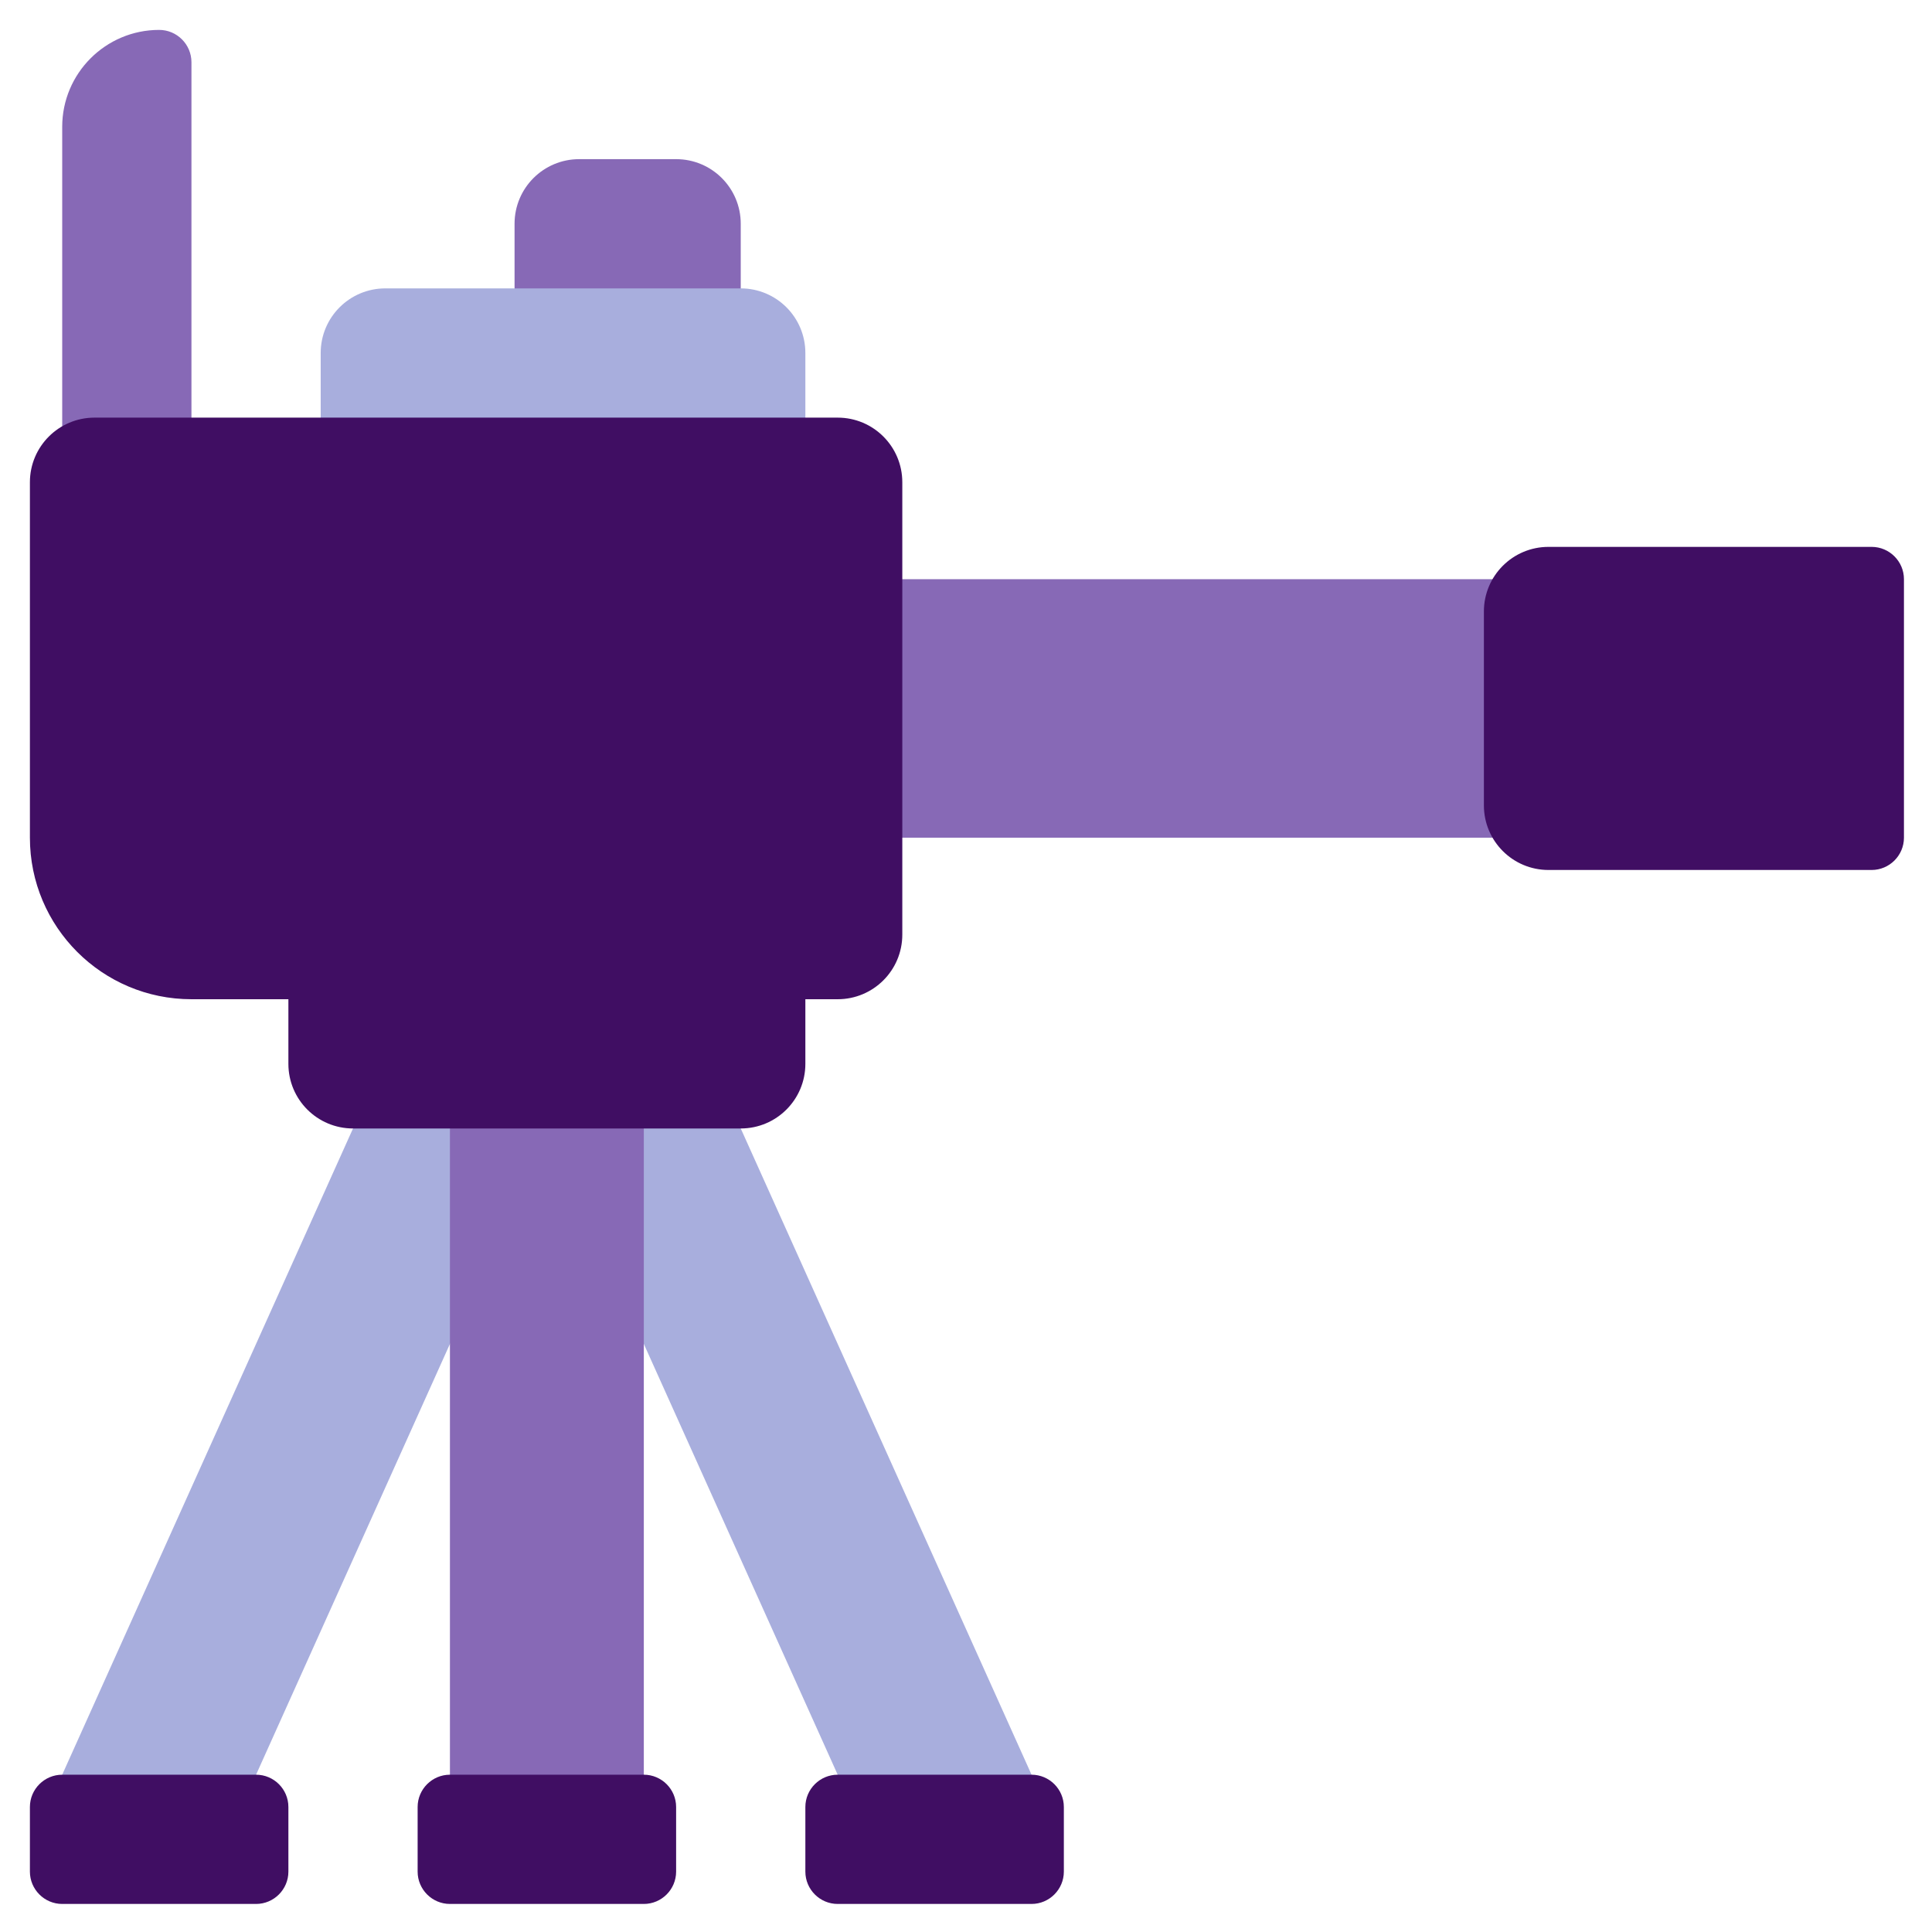
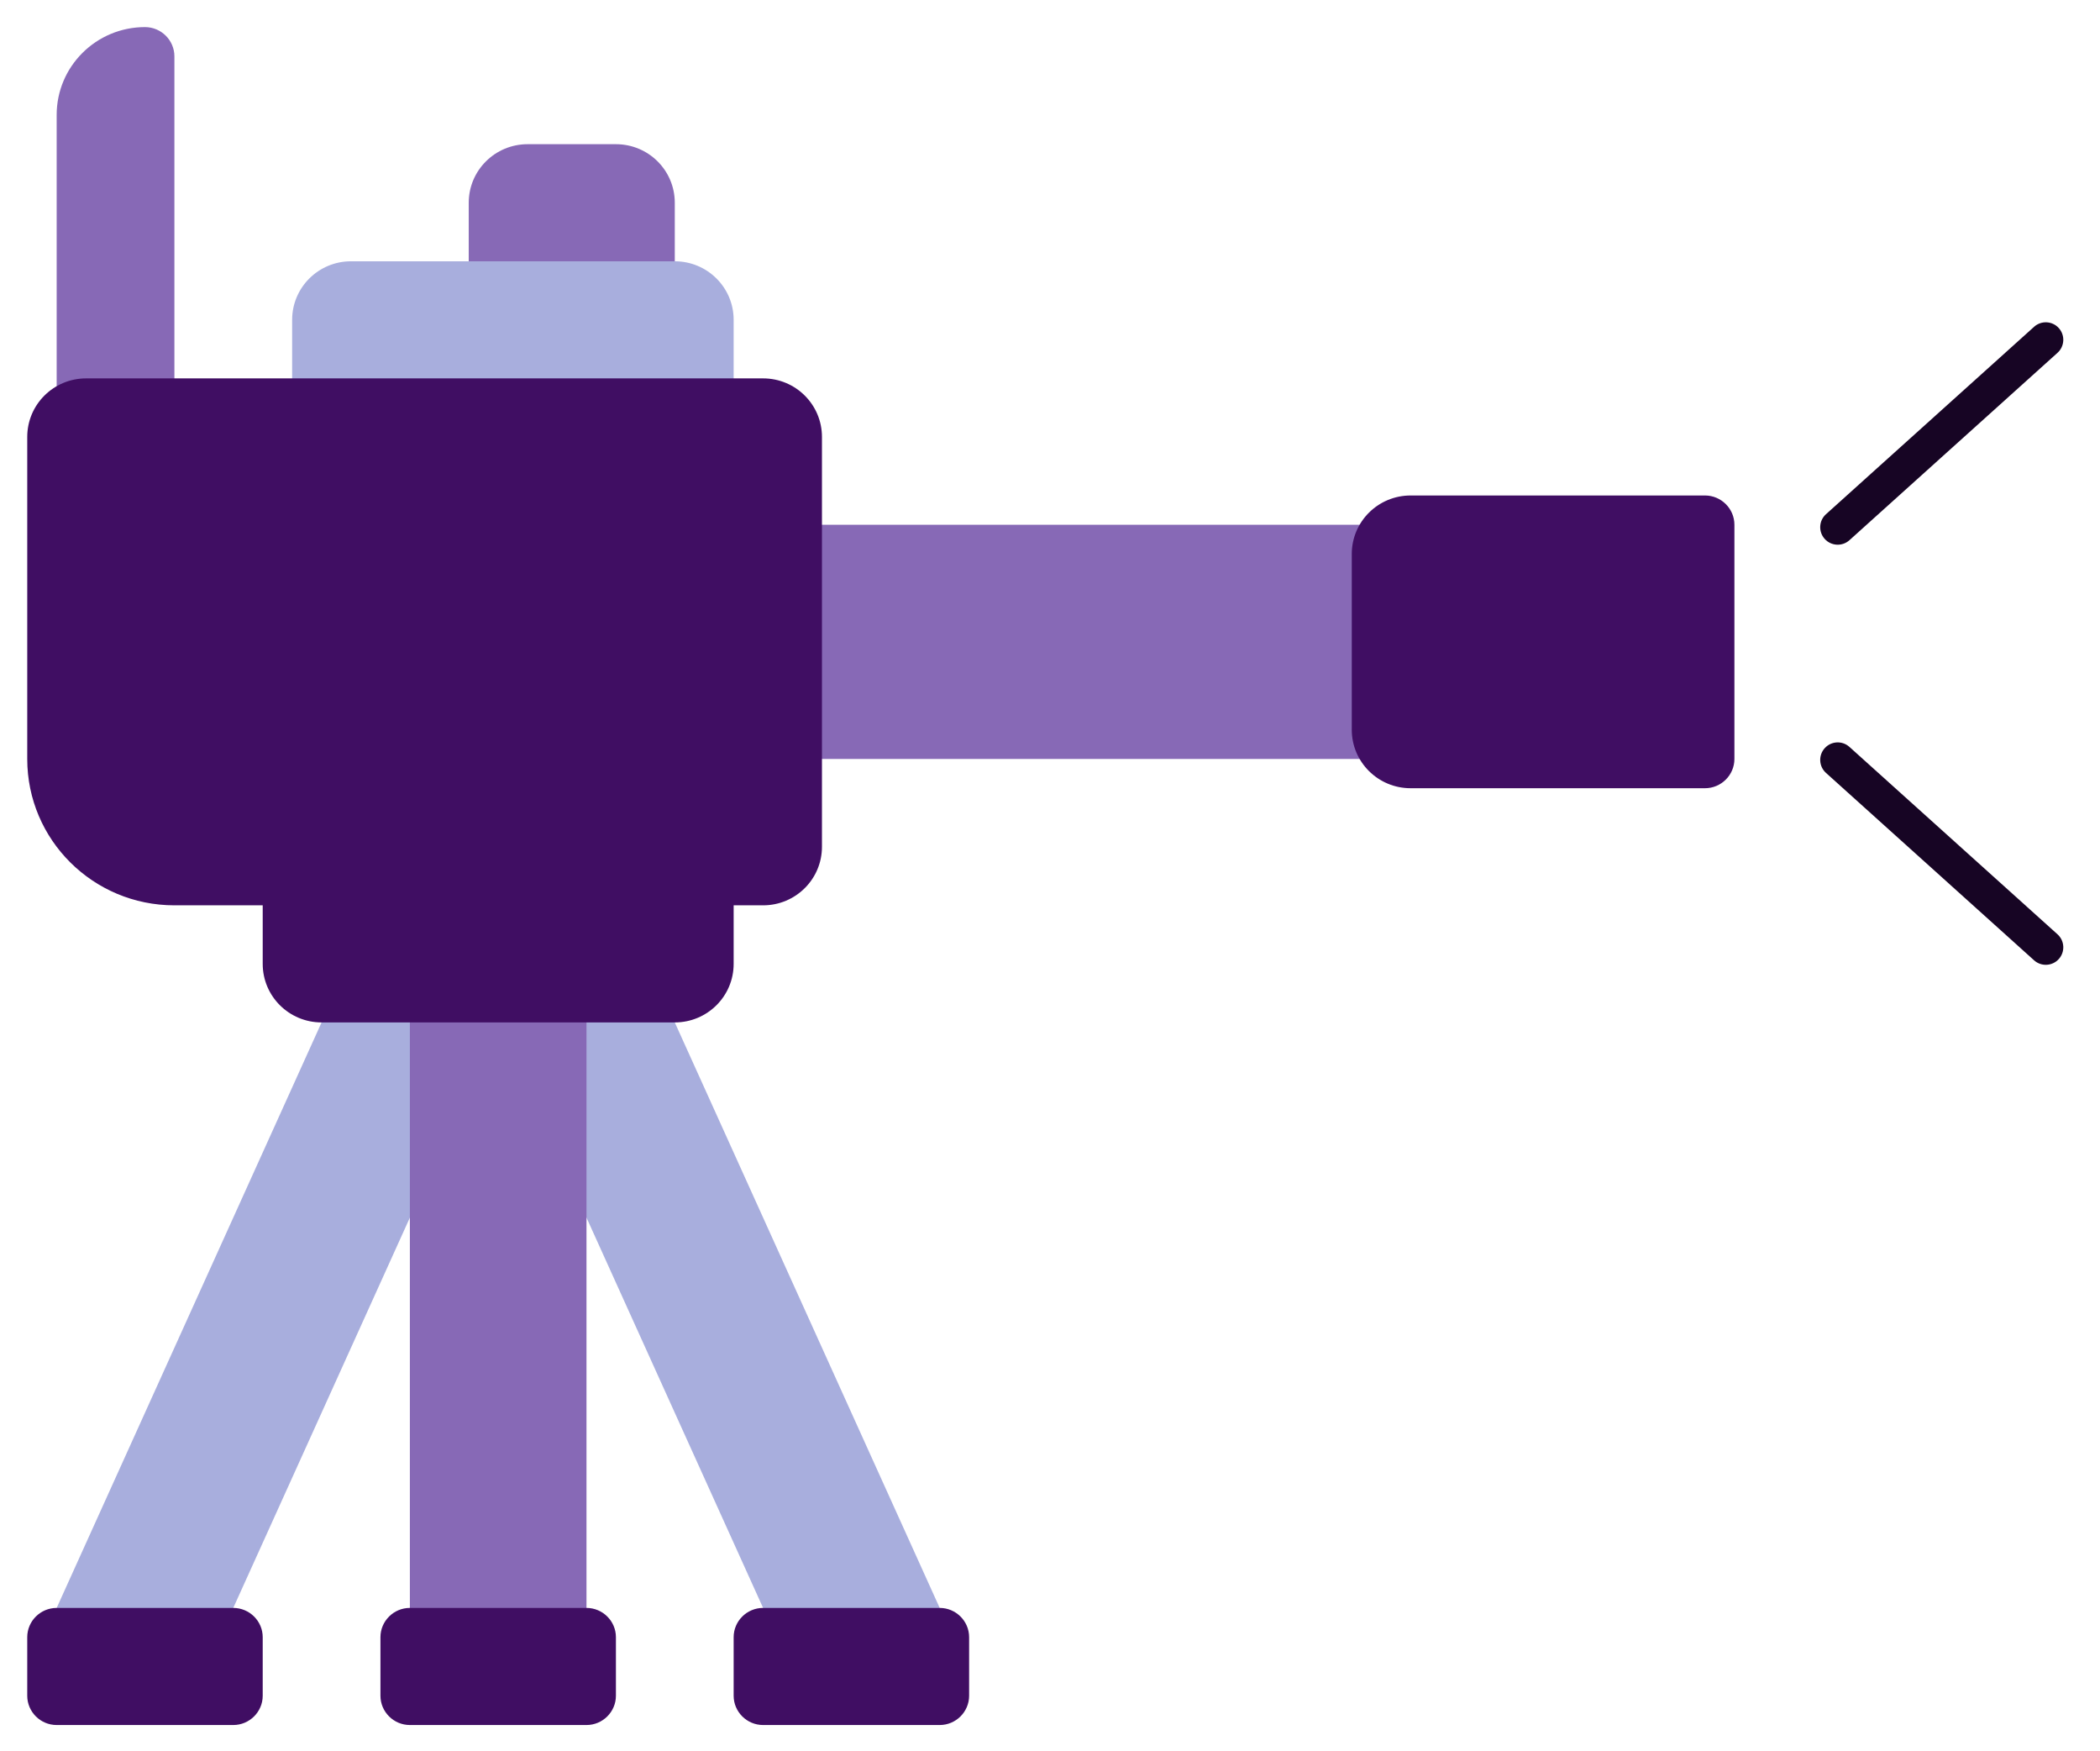
- <svg xmlns="http://www.w3.org/2000/svg" width="500" height="500" viewBox="0 0 500 500" fill="none">
-   <g id="gun-turret 1">
+ <svg xmlns="http://www.w3.org/2000/svg" width="600" height="500" viewBox="0 0 600 500" fill="none">
+   <g id="Frame 2">
    <g id="legs">
-       <path id="Vector" d="M124.807 283.688V333.859L116.443 347.807L66.271 459.292V467.651H16.099V459.292L91.359 292.047V283.688H124.807Z" fill="#A8AEDD" />
-       <path id="Vector_2" d="M158.255 283.688V333.859L166.62 347.807L216.792 459.292V467.651H266.964V459.292L191.703 292.047V283.688H158.255Z" fill="#A8AEDD" />
-       <path id="Vector_3" d="M166.62 283.688V467.651H116.443V283.688H166.62Z" fill="#8769B6" />
+       <path id="Vector" d="M125.518 283.688V333.859L117.106 347.807L66.648 459.292V467.651H16.191V459.292L91.88 292.047V283.688H125.518Z" fill="#A8AEDD" />
+       <path id="Vector_2" d="M159.157 283.688V333.859L167.569 347.807L218.027 459.292V467.651H268.485V459.292L192.795 292.047V283.688H159.157Z" fill="#A8AEDD" />
+       <path id="Vector_3" d="M167.569 283.688V467.651H117.106V283.688H167.569Z" fill="#8769B6" />
    </g>
    <g id="Group">
-       <path id="Vector_4" d="M49.547 116.443V16.099C49.547 11.495 45.792 7.74 41.188 7.74C27.338 7.74 16.099 18.974 16.099 32.823V116.443H49.547Z" fill="#8769B6" />
+       <path id="Vector_4" d="M49.829 116.443V16.099C49.829 11.495 46.053 7.74 41.422 7.74C27.494 7.74 16.191 18.974 16.191 32.823V116.443H49.829Z" fill="#8769B6" />
    </g>
-     <path id="Vector_5" d="M133.167 82.995V57.911C133.167 48.667 140.651 41.188 149.896 41.188H174.979C184.224 41.188 191.703 48.667 191.703 57.911V82.995H133.167Z" fill="#8769B6" />
-     <path id="Vector_6" d="M208.427 116.443V91.359C208.427 82.115 200.948 74.635 191.703 74.635H99.719C90.479 74.635 82.995 82.115 82.995 91.359V116.443H208.427Z" fill="#A8AEDD" />
+     <path id="Vector_5" d="M133.925 82.995V57.911C133.925 48.667 141.452 41.188 150.75 41.188H175.976C185.274 41.188 192.795 48.667 192.795 57.911V82.995H133.925Z" fill="#8769B6" />
+     <path id="Vector_6" d="M209.615 116.443V91.359C209.615 82.115 202.093 74.635 192.795 74.635H100.287C90.995 74.635 83.468 82.115 83.468 91.359V116.443H209.615Z" fill="#A8AEDD" />
    <g id="Group_2">
-       <path id="Vector_7" d="M166.62 492.74H116.443C111.839 492.74 108.083 488.979 108.083 484.375V467.651C108.083 463.047 111.839 459.292 116.443 459.292H166.62C171.224 459.292 174.979 463.047 174.979 467.651V484.375C174.979 488.979 171.224 492.74 166.62 492.74Z" fill="#400E63" />
+       <path id="Vector_7" d="M167.569 492.74H117.106C112.476 492.74 108.699 488.979 108.699 484.375V467.651C108.699 463.047 112.476 459.292 117.106 459.292H167.569C172.2 459.292 175.976 463.047 175.976 467.651V484.375C175.976 488.979 172.2 492.74 167.569 492.74Z" fill="#400E63" />
    </g>
    <g id="Group_3">
-       <path id="Vector_8" d="M66.271 492.74H16.099C11.495 492.74 7.74 488.979 7.74 484.375V467.651C7.74 463.047 11.495 459.292 16.099 459.292H66.271C70.88 459.292 74.635 463.047 74.635 467.651V484.375C74.635 488.979 70.88 492.74 66.271 492.74Z" fill="#400E63" />
+       <path id="Vector_8" d="M66.648 492.74H16.191C11.56 492.74 7.784 488.979 7.784 484.375V467.651C7.784 463.047 11.56 459.292 16.191 459.292H66.648C71.284 459.292 75.061 463.047 75.061 467.651V484.375C75.061 488.979 71.284 492.74 66.648 492.74Z" fill="#400E63" />
    </g>
    <g id="Group_4">
-       <path id="Vector_9" d="M216.792 492.74H266.964C271.568 492.74 275.323 488.979 275.323 484.375V467.651C275.323 463.047 271.568 459.292 266.964 459.292H216.792C212.182 459.292 208.427 463.047 208.427 467.651V484.375C208.427 488.979 212.182 492.74 216.792 492.74Z" fill="#400E63" />
+       <path id="Vector_9" d="M218.027 492.74H268.485C273.115 492.74 276.892 488.979 276.892 484.375V467.651C276.892 463.047 273.115 459.292 268.485 459.292H218.027C213.391 459.292 209.615 463.047 209.615 467.651V484.375C209.615 488.979 213.391 492.74 218.027 492.74Z" fill="#400E63" />
+     </g>
+     <g id="bullets">
+       <ellipse id="bullet1" cx="441" cy="183.5" rx="25" ry="7.5" fill="#170524" />
+       <ellipse id="bullet2" cx="441" cy="183.5" rx="25" ry="7.5" fill="#170524" />
+       <ellipse id="bullet3" cx="441" cy="183.5" rx="25" ry="7.5" fill="#170524" />
+       <ellipse id="bullet4" cx="441" cy="183.5" rx="25" ry="7.5" fill="#170524" />
+       <ellipse id="bullet5" cx="441" cy="183.5" rx="25" ry="7.5" fill="#170524" />
    </g>
    <g id="lg-barrel">
-       <path id="Vector_10" d="M227.406 216.792H392.396V149.896H227.406V216.792Z" fill="#8769B6" />
+       <path id="Vector_10" d="M228.702 216.792H394.632V149.896H228.702V216.792Z" fill="#8769B6" />
    </g>
    <g id="barrel">
-       <path id="Vector_11" d="M484.375 225.151H400.755C391.51 225.151 384.031 217.672 384.031 208.427V158.255C384.031 149.01 391.51 141.531 400.755 141.531H484.375C488.979 141.531 492.74 145.286 492.74 149.896V216.792C492.74 221.396 488.979 225.151 484.375 225.151Z" fill="#400E63" />
+       <path id="Vector_11" d="M487.135 225.151H403.039C393.741 225.151 386.219 217.672 386.219 208.427V158.255C386.219 149.01 393.741 141.531 403.039 141.531H487.135C491.765 141.531 495.547 145.286 495.547 149.896V216.792C495.547 221.396 491.765 225.151 487.135 225.151Z" fill="#400E63" />
    </g>
    <g id="house">
-       <path id="Vector_12" d="M208.427 250.24V275.323C208.427 284.568 200.948 292.047 191.703 292.047H91.359C82.115 292.047 74.635 284.568 74.635 275.323V250.24H208.427Z" fill="#400E63" />
+       <path id="Vector_12" d="M209.615 250.24V275.323C209.615 284.568 202.093 292.047 192.795 292.047H91.88C82.582 292.047 75.061 284.568 75.061 275.323V250.24H209.615Z" fill="#400E63" />
      <g id="Group_5">
-         <path id="Vector_13" d="M49.547 258.599H216.792C226.031 258.599 233.516 251.12 233.516 241.875V124.807C233.516 115.563 226.031 108.083 216.792 108.083H24.463C15.219 108.083 7.74 115.563 7.74 124.807V216.792C7.74 239.885 26.453 258.599 49.547 258.599Z" fill="#400E63" />
+         <path id="Vector_13" d="M49.829 258.599H218.027C227.319 258.599 234.846 251.12 234.846 241.875V124.807C234.846 115.563 227.319 108.083 218.027 108.083H24.603C15.305 108.083 7.784 115.563 7.784 124.807V216.792C7.784 239.885 26.604 258.599 49.829 258.599Z" fill="#400E63" />
      </g>
+     </g>
+     <g id="shot-effects">
+       <rect id="shot-effect1" x="518" y="150.222" width="90" height="10" rx="5" transform="rotate(-42 518 150.222)" fill="#170524" />
+       <rect id="shot-effect2" x="524.691" y="210" width="90" height="10" rx="5" transform="rotate(42 524.691 210)" fill="#170524" />
    </g>
  </g>
</svg>
